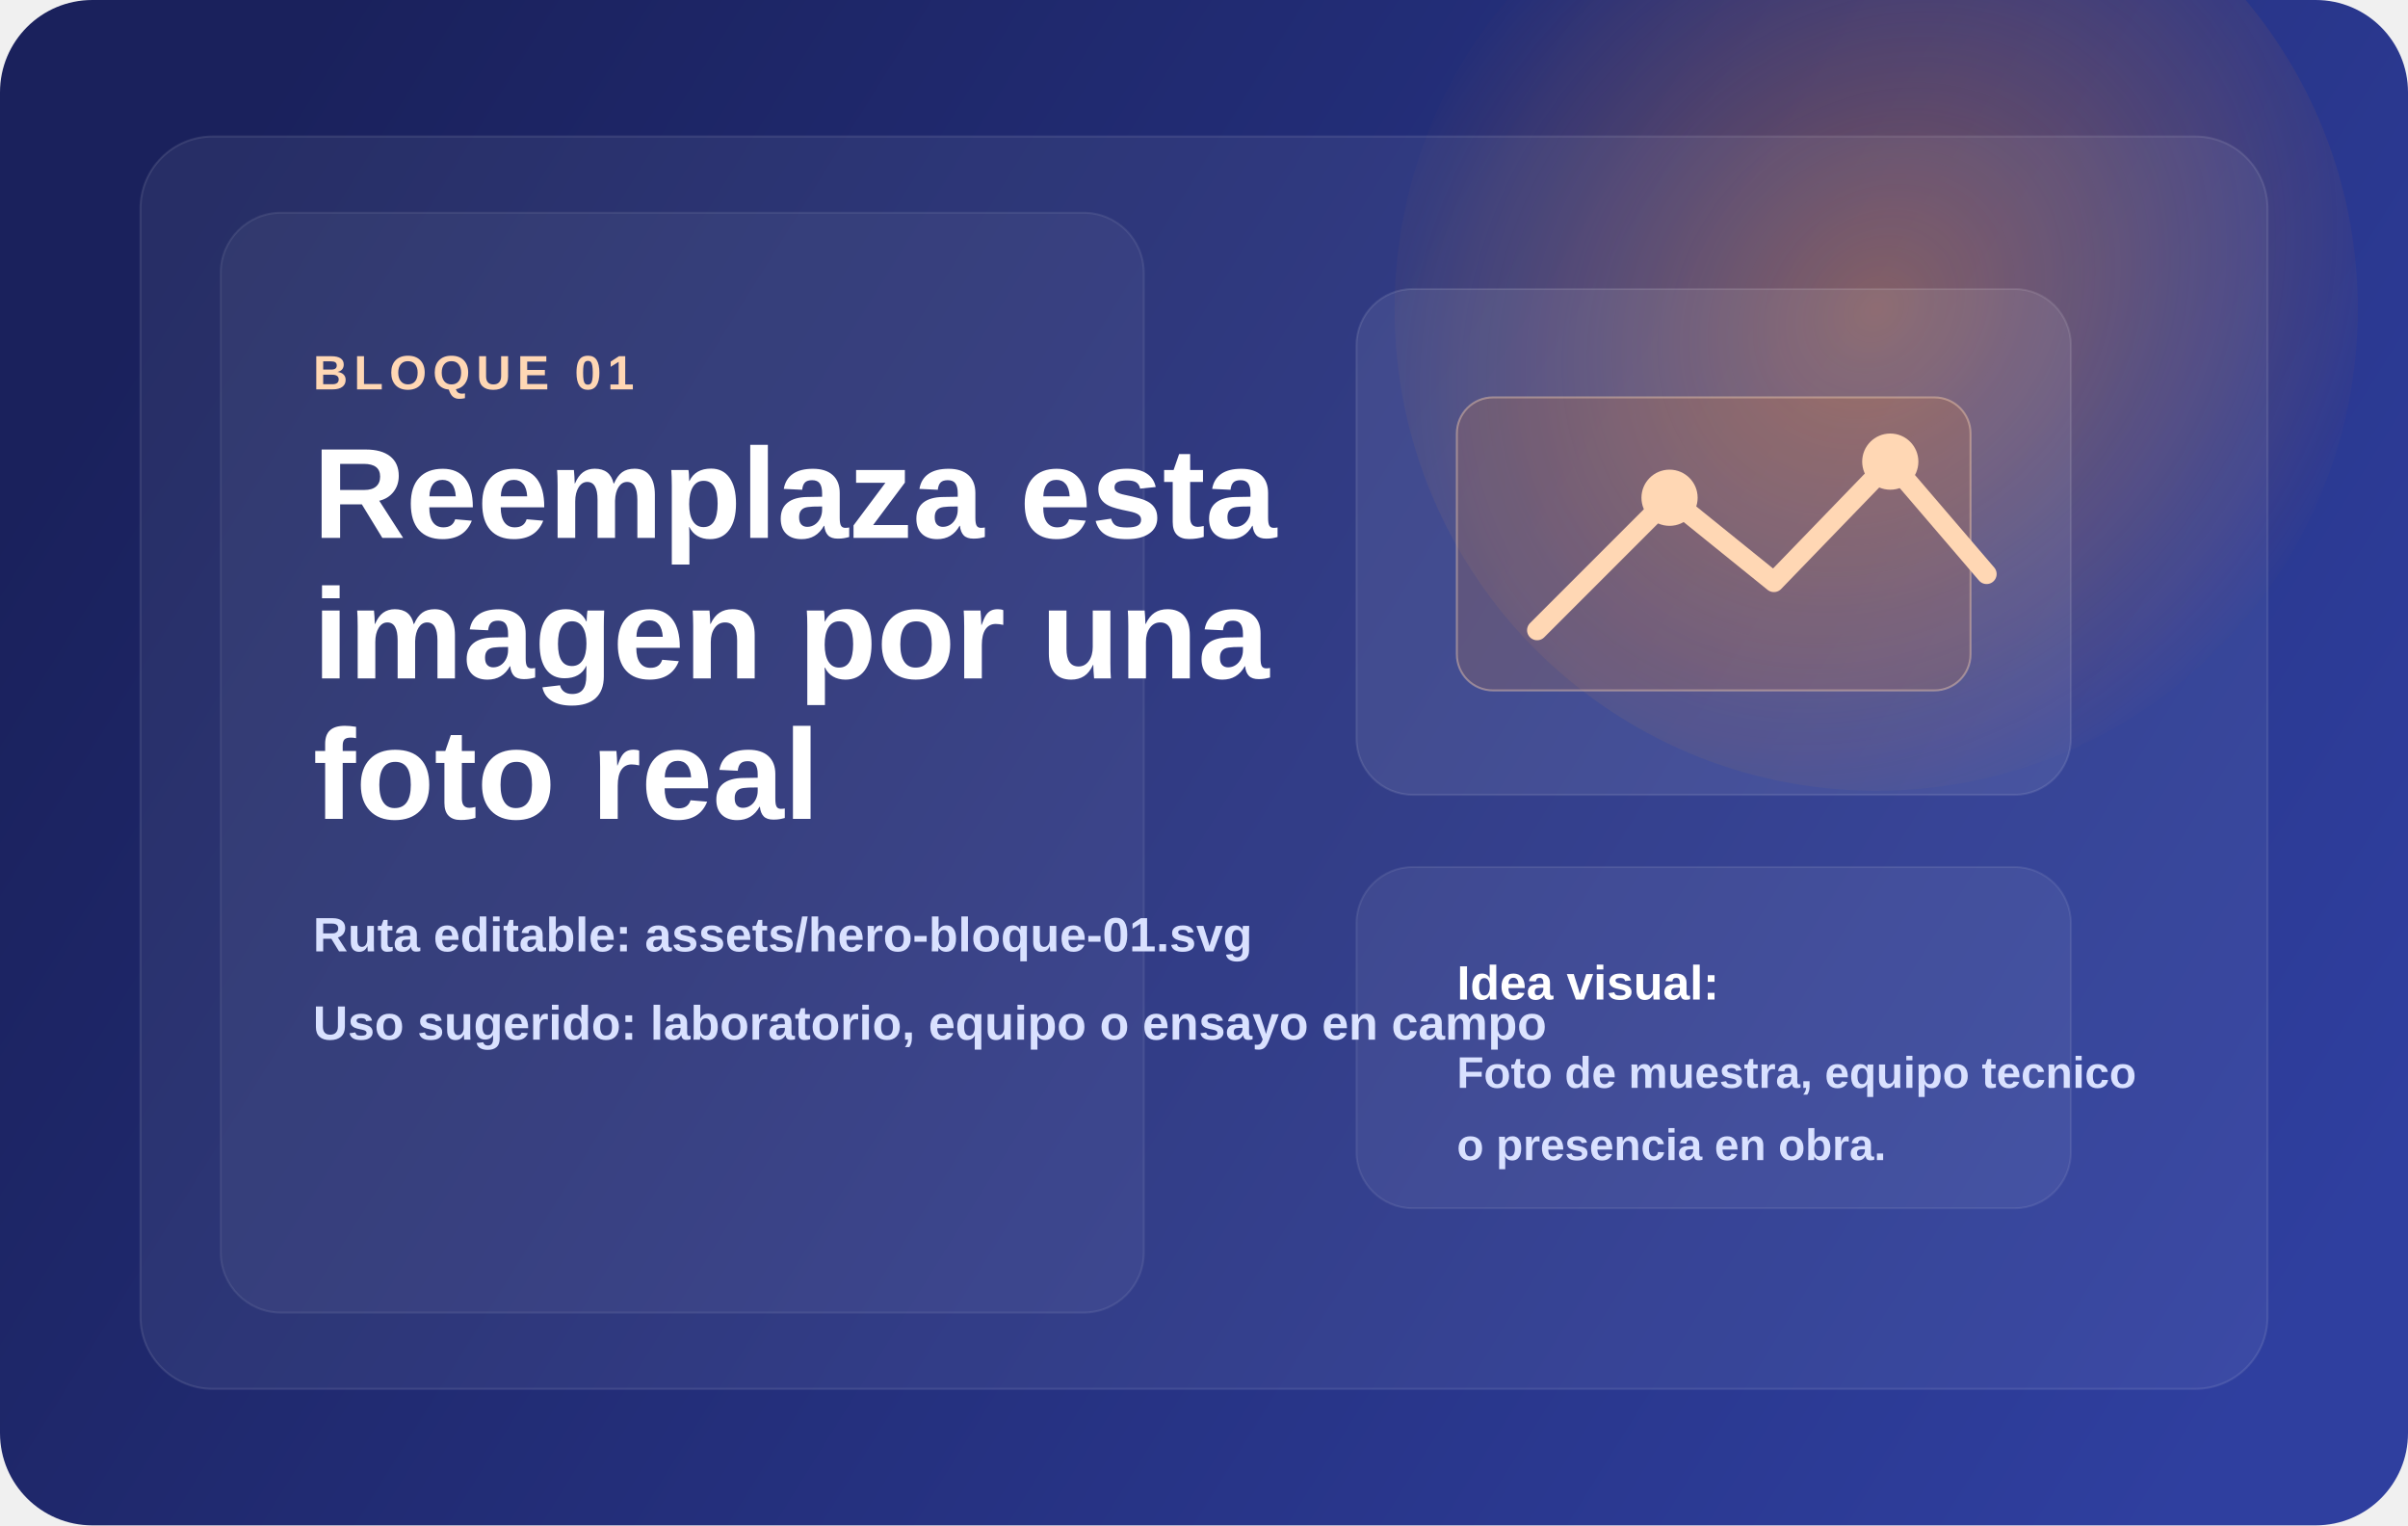
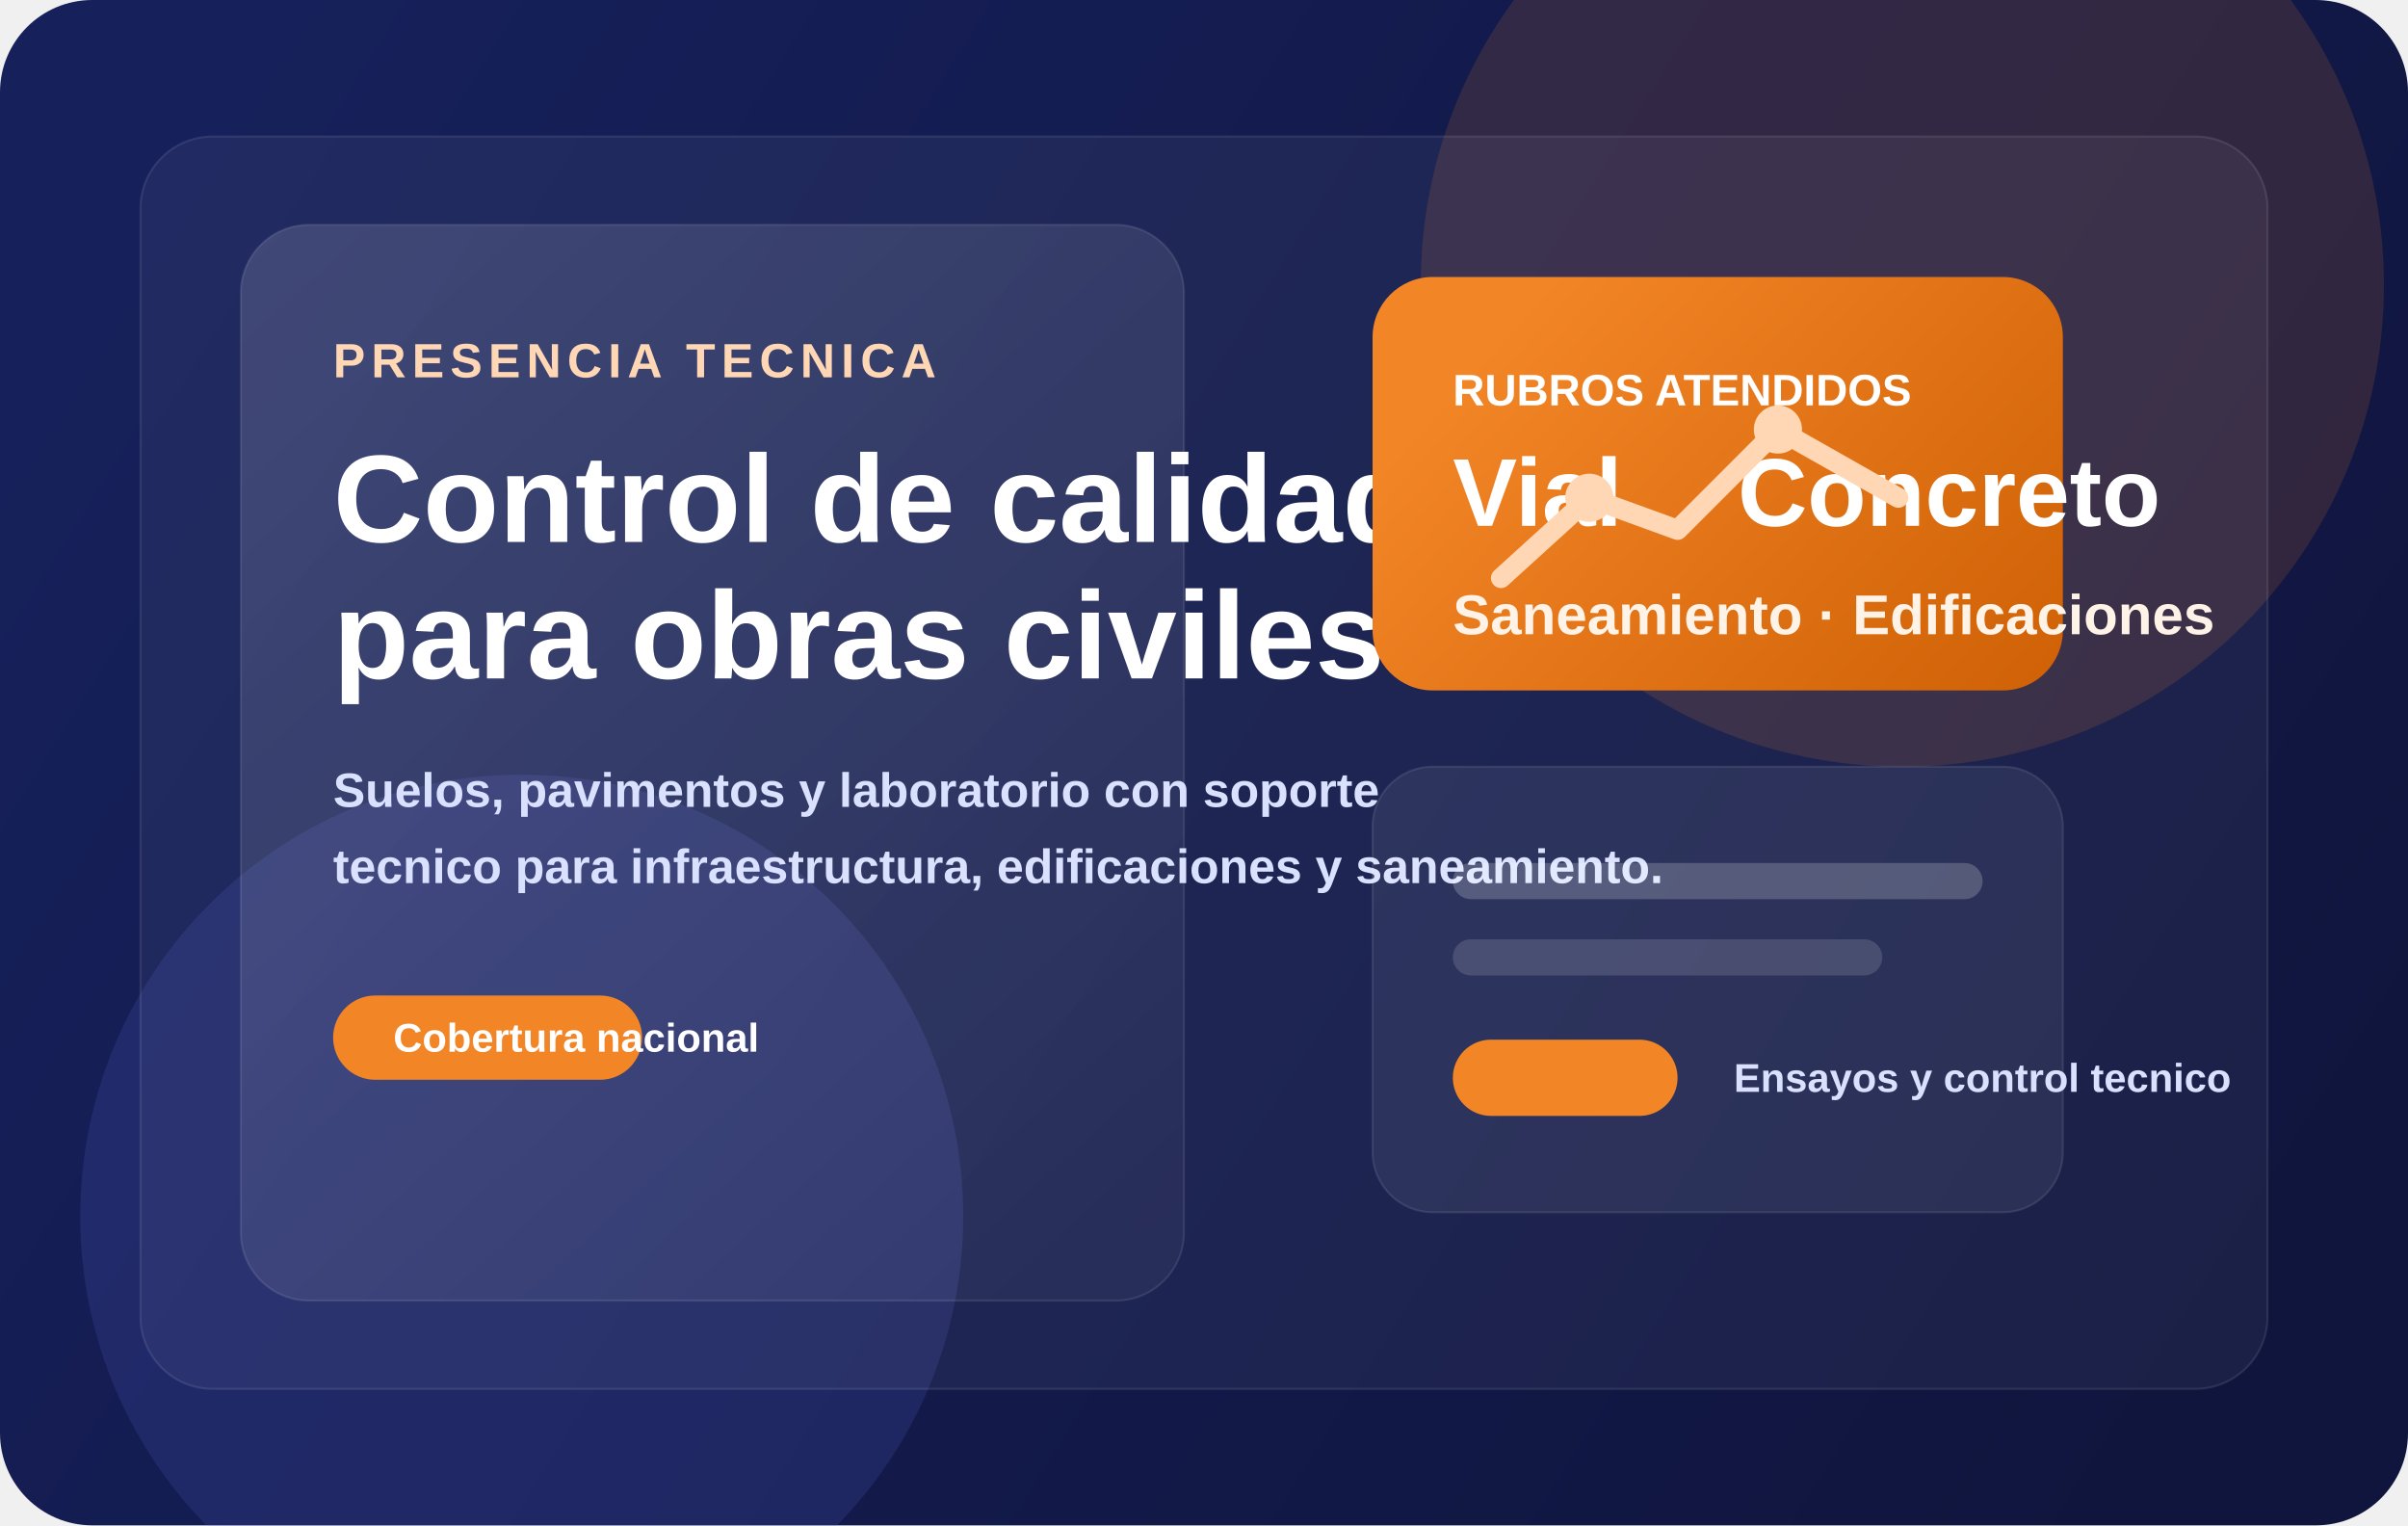
<svg xmlns="http://www.w3.org/2000/svg" width="1200" height="760" viewBox="0 0 1200 760" fill="none">
  <defs>
-     <linearGradient id="bg1" x1="110" y1="84" x2="1114" y2="710" gradientUnits="userSpaceOnUse">
-       <stop stop-color="#1A215C" />
-       <stop offset="1" stop-color="#2F3F9F" />
+     <linearGradient id="bg1" x1="96" y1="66" x2="1118" y2="710" gradientUnits="userSpaceOnUse">
+       <stop stop-color="#16205A" />
+       <stop offset="1" stop-color="#10153D" />
    </linearGradient>
-     <radialGradient id="glow1" cx="0" cy="0" r="1" gradientUnits="userSpaceOnUse" gradientTransform="translate(935 154) rotate(132.8) scale(292.431 246.175)">
-       <stop stop-color="#F28526" stop-opacity="0.42" />
-       <stop offset="1" stop-color="#F28526" stop-opacity="0" />
-     </radialGradient>
+     <linearGradient id="panel1" x1="130" y1="120" x2="580" y2="614" gradientUnits="userSpaceOnUse">
+       <stop stop-color="#FFFFFF" stop-opacity="0.14" />
+       <stop offset="1" stop-color="#FFFFFF" stop-opacity="0.04" />
+     </linearGradient>
+     <linearGradient id="accent1" x1="744" y1="170" x2="1030" y2="428" gradientUnits="userSpaceOnUse">
+       <stop stop-color="#F28526" />
+       <stop offset="1" stop-color="#C95A00" />
+     </linearGradient>
  </defs>
  <rect width="1200" height="760" rx="46" fill="url(#bg1)" />
-   <circle cx="935" cy="154" r="240" fill="url(#glow1)" />
-   <rect x="70" y="68" width="1060" height="624" rx="36" fill="white" fill-opacity="0.06" stroke="white" stroke-opacity="0.1" />
-   <rect x="110" y="106" width="460" height="548" rx="30" fill="white" fill-opacity="0.05" stroke="white" stroke-opacity="0.08" />
-   <text x="156" y="194" fill="#FFD7B4" font-family="Segoe UI, Arial, sans-serif" font-size="24" font-weight="800" letter-spacing="3">BLOQUE 01</text>
-   <text x="156" y="268" fill="white" font-family="Segoe UI, Arial, sans-serif" font-size="64" font-weight="800">Reemplaza esta</text>
-   <text x="156" y="338" fill="white" font-family="Segoe UI, Arial, sans-serif" font-size="64" font-weight="800">imagen por una</text>
-   <text x="156" y="408" fill="white" font-family="Segoe UI, Arial, sans-serif" font-size="64" font-weight="800">foto real</text>
-   <text x="156" y="474" fill="#D9E1FF" font-family="Segoe UI, Arial, sans-serif" font-size="24" font-weight="600">Ruta editable: assets/hero-bloque-01.svg</text>
-   <text x="156" y="518" fill="#D9E1FF" font-family="Segoe UI, Arial, sans-serif" font-size="24" font-weight="600">Uso sugerido: laboratorio, equipo o ensayo en campo</text>
-   <rect x="676" y="144" width="356" height="252" rx="28" fill="white" fill-opacity="0.08" stroke="white" stroke-opacity="0.1" />
-   <rect x="726" y="198" width="256" height="146" rx="18" fill="#F28526" fill-opacity="0.16" stroke="#FFD7B4" stroke-opacity="0.4" />
-   <path d="M766 314L832 248L884 290L942 230L990 286" stroke="#FFD7B4" stroke-width="10" stroke-linecap="round" stroke-linejoin="round" />
-   <circle cx="832" cy="248" r="14" fill="#FFD7B4" />
-   <circle cx="942" cy="230" r="14" fill="#FFD7B4" />
-   <rect x="676" y="432" width="356" height="170" rx="28" fill="white" fill-opacity="0.06" stroke="white" stroke-opacity="0.08" />
-   <text x="726" y="498" fill="white" font-family="Segoe UI, Arial, sans-serif" font-size="24" font-weight="700">Idea visual:</text>
-   <text x="726" y="542" fill="#D9E1FF" font-family="Segoe UI, Arial, sans-serif" font-size="22" font-weight="600">Foto de muestra, equipo tecnico</text>
-   <text x="726" y="578" fill="#D9E1FF" font-family="Segoe UI, Arial, sans-serif" font-size="22" font-weight="600">o presencia en obra.</text>
+   <circle cx="948" cy="142" r="240" fill="#F28526" fill-opacity="0.14" />
+   <circle cx="260" cy="606" r="220" fill="#5F6EDE" fill-opacity="0.16" />
+   <rect x="70" y="68" width="1060" height="624" rx="36" fill="white" fill-opacity="0.05" stroke="white" stroke-opacity="0.1" />
+   <rect x="120" y="112" width="470" height="536" rx="34" fill="url(#panel1)" stroke="white" stroke-opacity="0.1" />
+   <text x="166" y="188" fill="#FFD7B4" font-family="Segoe UI, Arial, sans-serif" font-size="24" font-weight="800" letter-spacing="3">PRESENCIA TECNICA</text>
+   <text x="166" y="270" fill="white" font-family="Segoe UI, Arial, sans-serif" font-size="62" font-weight="800">Control de calidad</text>
+   <text x="166" y="338" fill="white" font-family="Segoe UI, Arial, sans-serif" font-size="62" font-weight="800">para obras civiles</text>
+   <text x="166" y="402" fill="#D9E1FF" font-family="Segoe UI, Arial, sans-serif" font-size="24" font-weight="600">Suelos, pavimentos y laboratorio con soporte</text>
+   <text x="166" y="440" fill="#D9E1FF" font-family="Segoe UI, Arial, sans-serif" font-size="24" font-weight="600">tecnico para infraestructura, edificaciones y saneamiento.</text>
+   <rect x="166" y="496" width="154" height="42" rx="21" fill="#F28526" />
+   <text x="196" y="524" fill="white" font-family="Segoe UI, Arial, sans-serif" font-size="20" font-weight="800">Cobertura nacional</text>
+   <rect x="684" y="138" width="344" height="206" rx="30" fill="url(#accent1)" />
+   <text x="724" y="202" fill="white" font-family="Segoe UI, Arial, sans-serif" font-size="22" font-weight="800">RUBROS ATENDIDOS</text>
+   <text x="724" y="262" fill="white" font-family="Segoe UI, Arial, sans-serif" font-size="48" font-weight="800">Vial</text>
+   <text x="866" y="262" fill="white" font-family="Segoe UI, Arial, sans-serif" font-size="48" font-weight="800">Concreto</text>
+   <text x="724" y="316" fill="#FFF2E6" font-family="Segoe UI, Arial, sans-serif" font-size="28" font-weight="700">Saneamiento · Edificaciones</text>
+   <rect x="684" y="382" width="344" height="222" rx="30" fill="white" fill-opacity="0.07" stroke="white" stroke-opacity="0.1" />
+   <rect x="724" y="430" width="264" height="18" rx="9" fill="#FFFFFF" fill-opacity="0.2" />
+   <rect x="724" y="468" width="214" height="18" rx="9" fill="#FFFFFF" fill-opacity="0.14" />
+   <rect x="724" y="518" width="112" height="38" rx="19" fill="#F28526" />
+   <text x="864" y="544" fill="#D9E1FF" font-family="Segoe UI, Arial, sans-serif" font-size="20" font-weight="700">Ensayos y control tecnico</text>
+   <path d="M748 288L792 248L836 264L886 214L946 248" stroke="#FFD7B4" stroke-width="10" stroke-linecap="round" stroke-linejoin="round" />
+   <circle cx="792" cy="248" r="12" fill="#FFD7B4" />
+   <circle cx="886" cy="214" r="12" fill="#FFD7B4" />
</svg>
